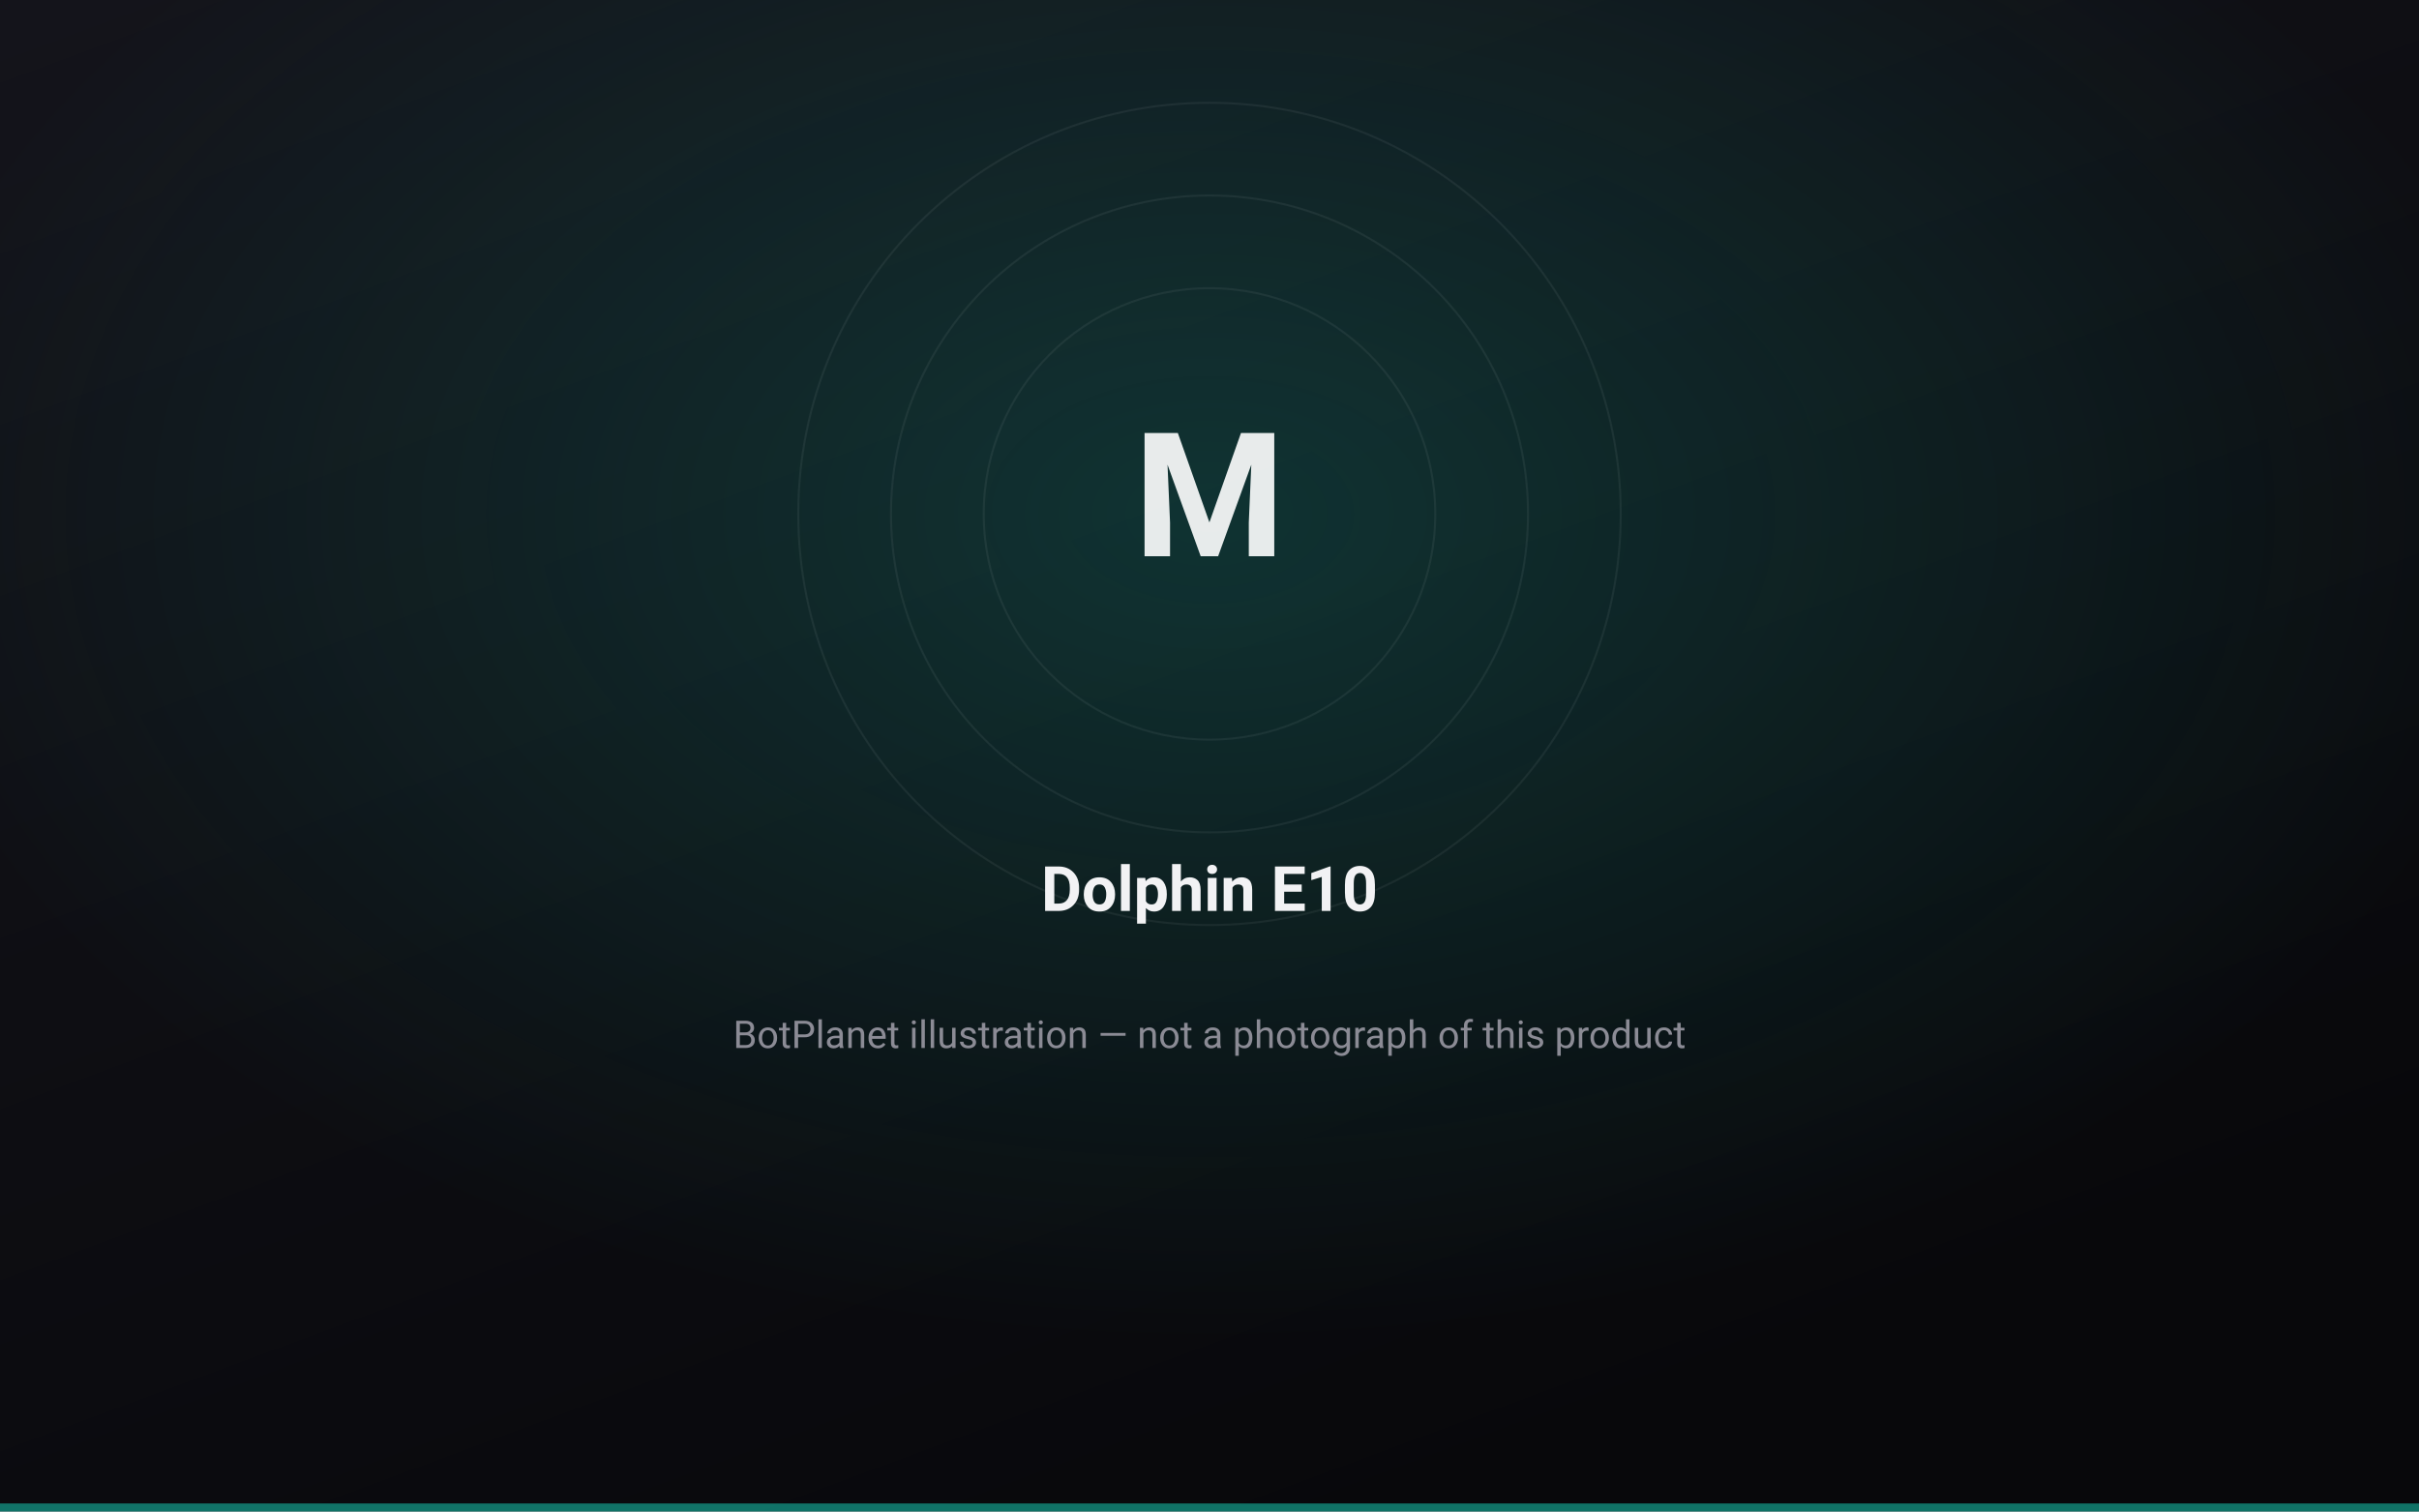
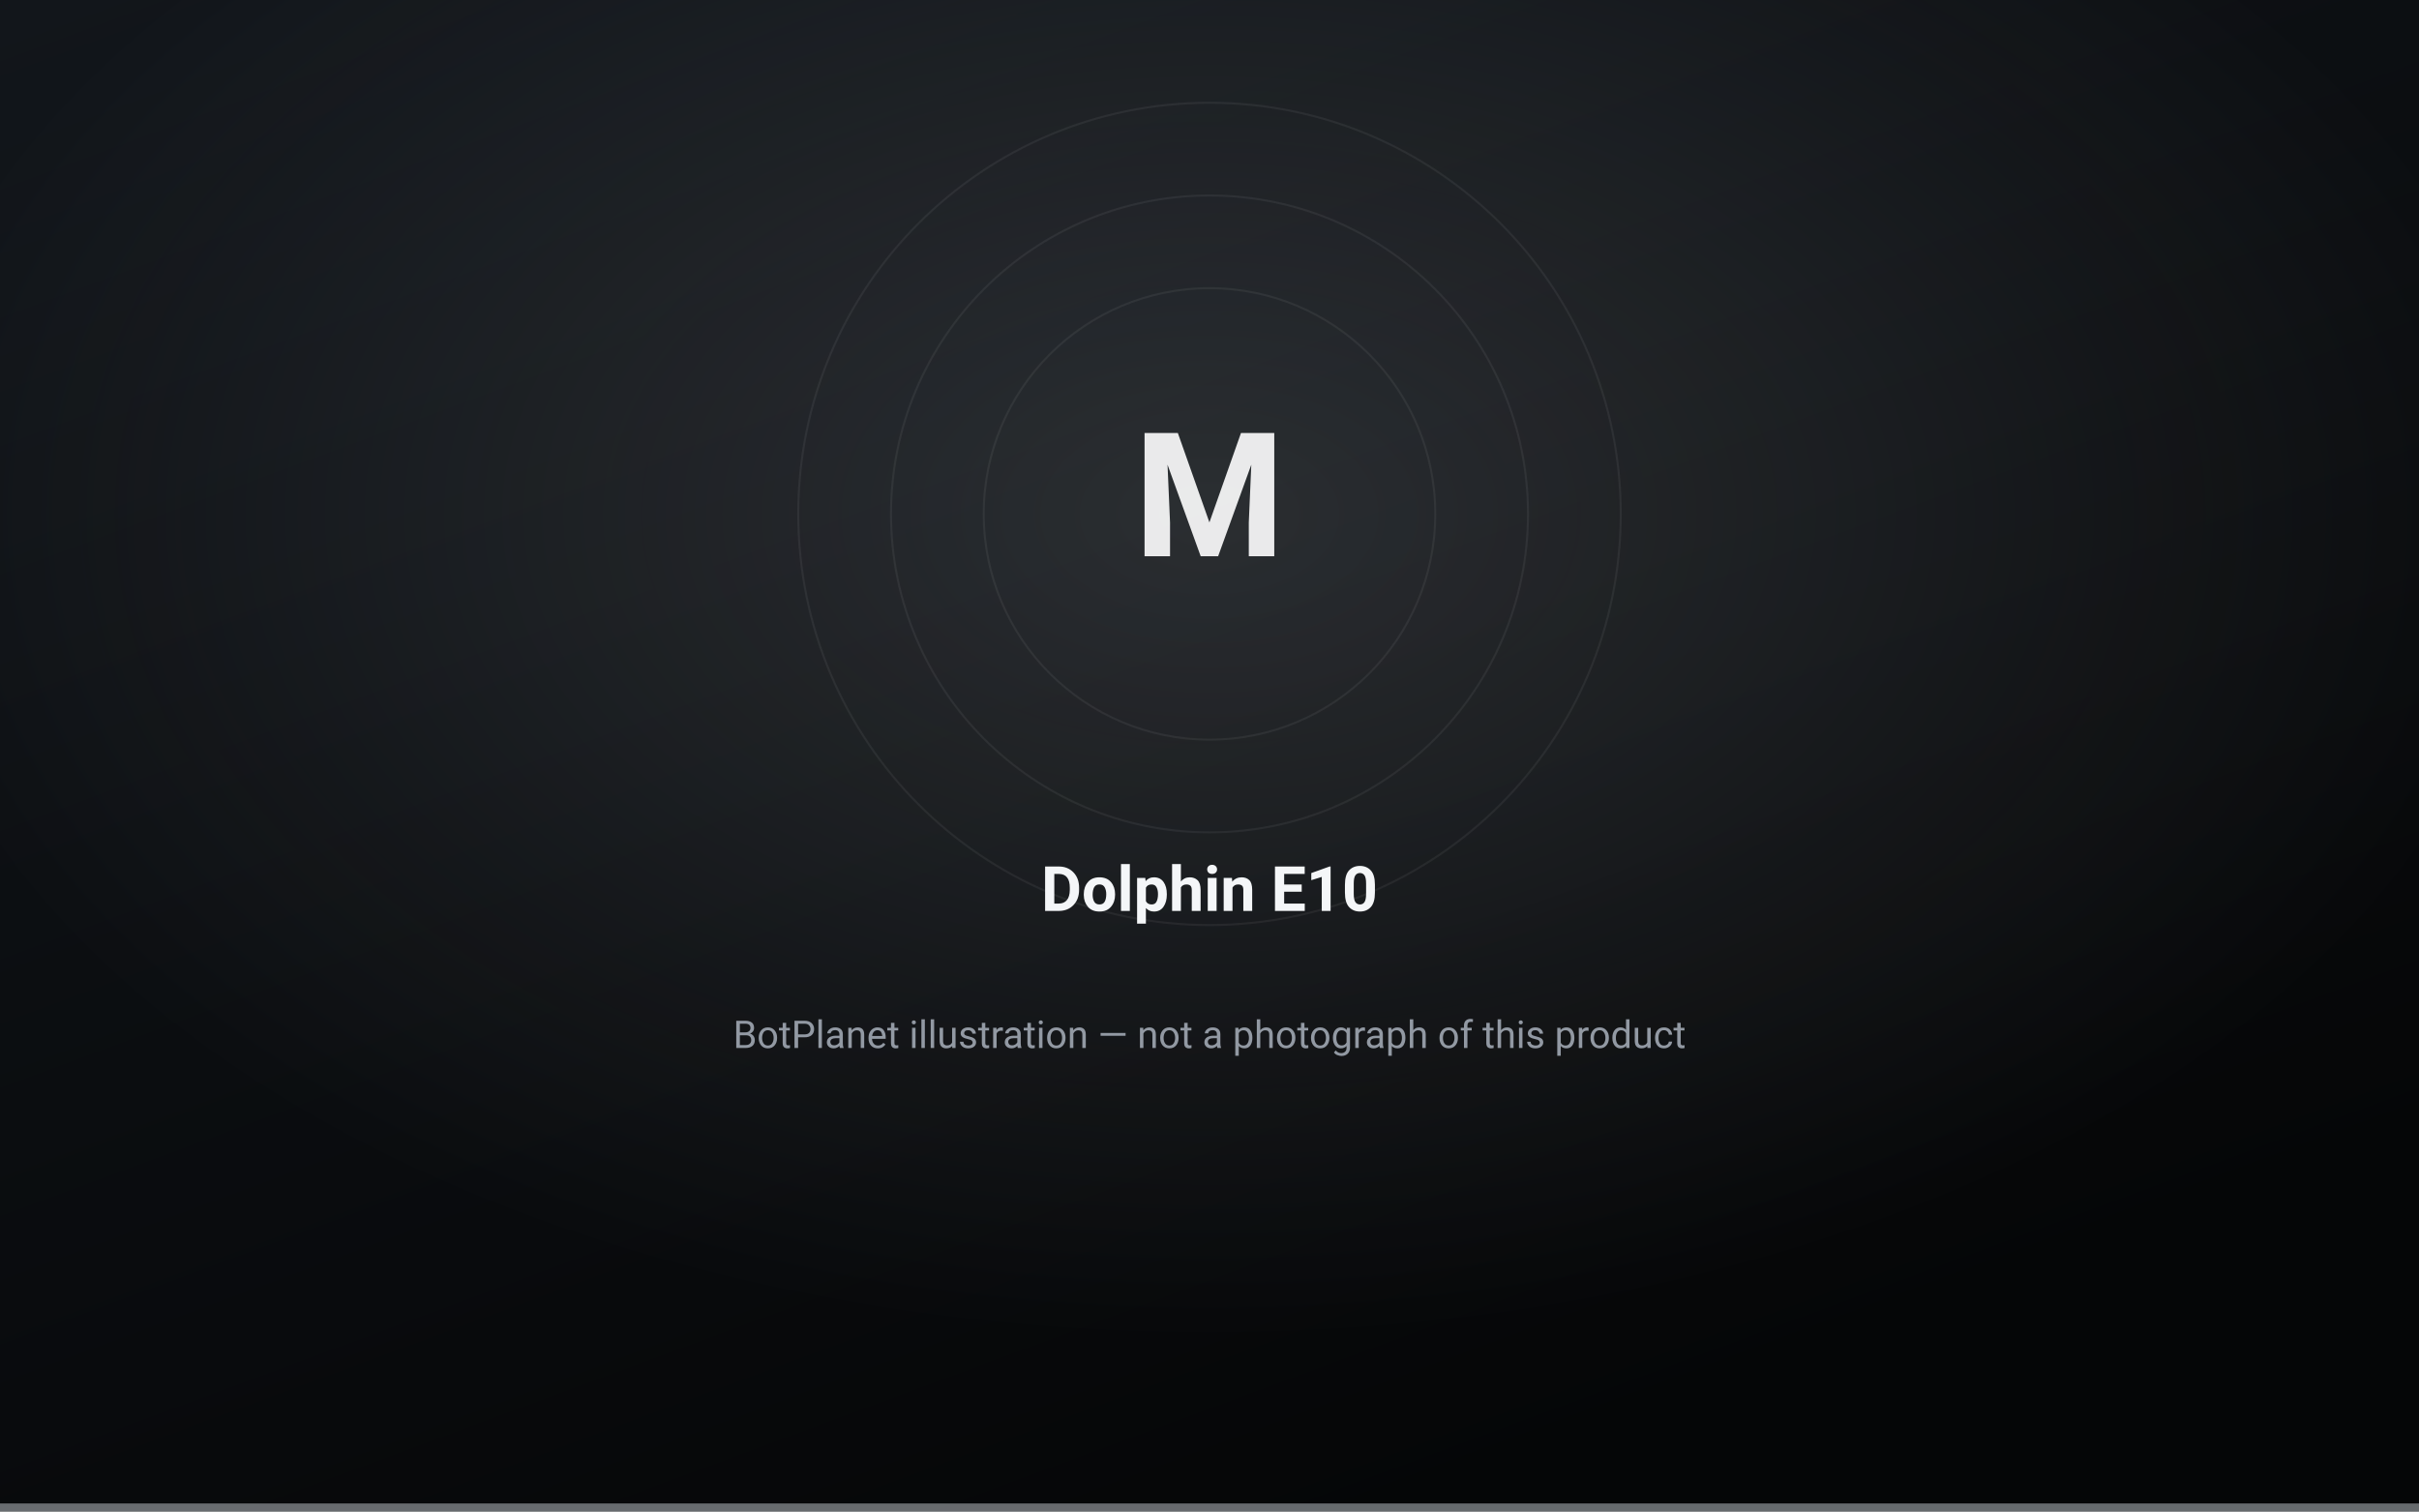
<svg xmlns="http://www.w3.org/2000/svg" viewBox="0 0 1200 750" width="1200" height="750" role="img" aria-hidden="true">
  <defs>
    <linearGradient id="bg" x1="0" y1="0" x2="0.6" y2="1">
-       <stop offset="0" stop-color="#14141b" />
-       <stop offset="1" stop-color="#08080b" />
+       <stop offset="0" stop-color="#12161b" />
+       <stop offset="1" stop-color="#050607" />
    </linearGradient>
    <radialGradient id="glow" cx="0.5" cy="0.34" r="0.55">
-       <stop offset="0" stop-color="#17c8b0" stop-opacity="0.20" />
-       <stop offset="1" stop-color="#17c8b0" stop-opacity="0" />
+       <stop offset="0" stop-color="#cdd3da" stop-opacity="0.16" />
+       <stop offset="1" stop-color="#cdd3da" stop-opacity="0" />
    </radialGradient>
  </defs>
  <rect width="1200" height="750" fill="url(#bg)" />
  <rect width="1200" height="750" fill="url(#glow)" />
  <g fill="none" stroke="#ffffff" stroke-opacity="0.06">
    <circle cx="600" cy="255" r="112" />
    <circle cx="600" cy="255" r="158" />
    <circle cx="600" cy="255" r="204" />
  </g>
  <text x="600" y="276" text-anchor="middle" font-family="system-ui,-apple-system,Segoe UI,Roboto,sans-serif" font-size="86" font-weight="700" fill="#ffffff" fill-opacity="0.90" letter-spacing="-2">M</text>
-   <text x="600" y="452" text-anchor="middle" font-family="system-ui,-apple-system,Segoe UI,Roboto,sans-serif" font-size="31" font-weight="600" fill="#f2f2f4">Dolphin E10</text>
-   <text x="600" y="520" text-anchor="middle" font-family="system-ui,-apple-system,Segoe UI,Roboto,sans-serif" font-size="19" fill="#8b8b95">BotPlanet illustration — not a photograph of this product</text>
-   <rect x="0" y="746" width="1200" height="4" fill="#17c8b0" fill-opacity="0.55" />
+   <text x="600" y="452" text-anchor="middle" font-family="system-ui,-apple-system,Segoe UI,Roboto,sans-serif" font-size="31" font-weight="600" fill="#f4f6f8">Dolphin E10</text>
+   <text x="600" y="520" text-anchor="middle" font-family="system-ui,-apple-system,Segoe UI,Roboto,sans-serif" font-size="19" fill="#9299a3">BotPlanet illustration — not a photograph of this product</text>
+   <rect x="0" y="746" width="1200" height="4" fill="#c9ced5" fill-opacity="0.5" />
</svg>
